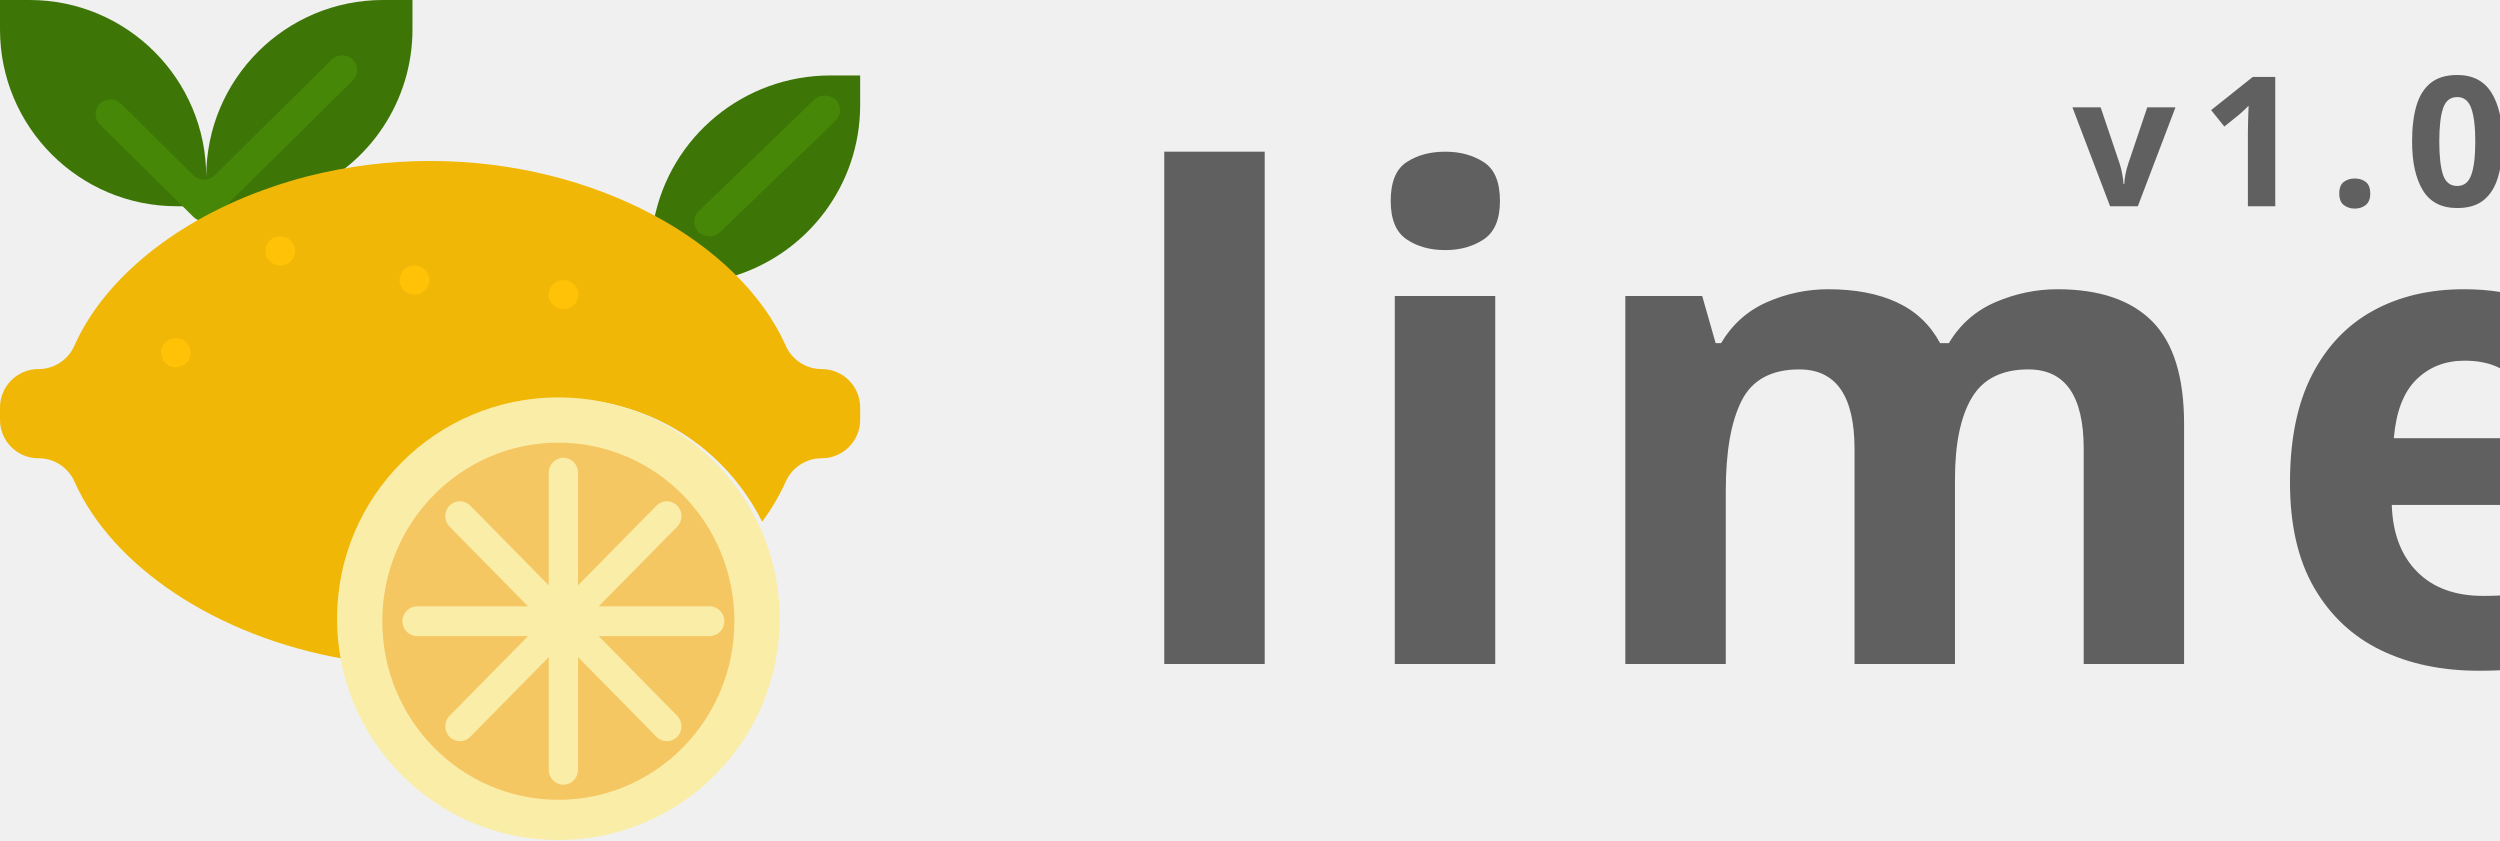
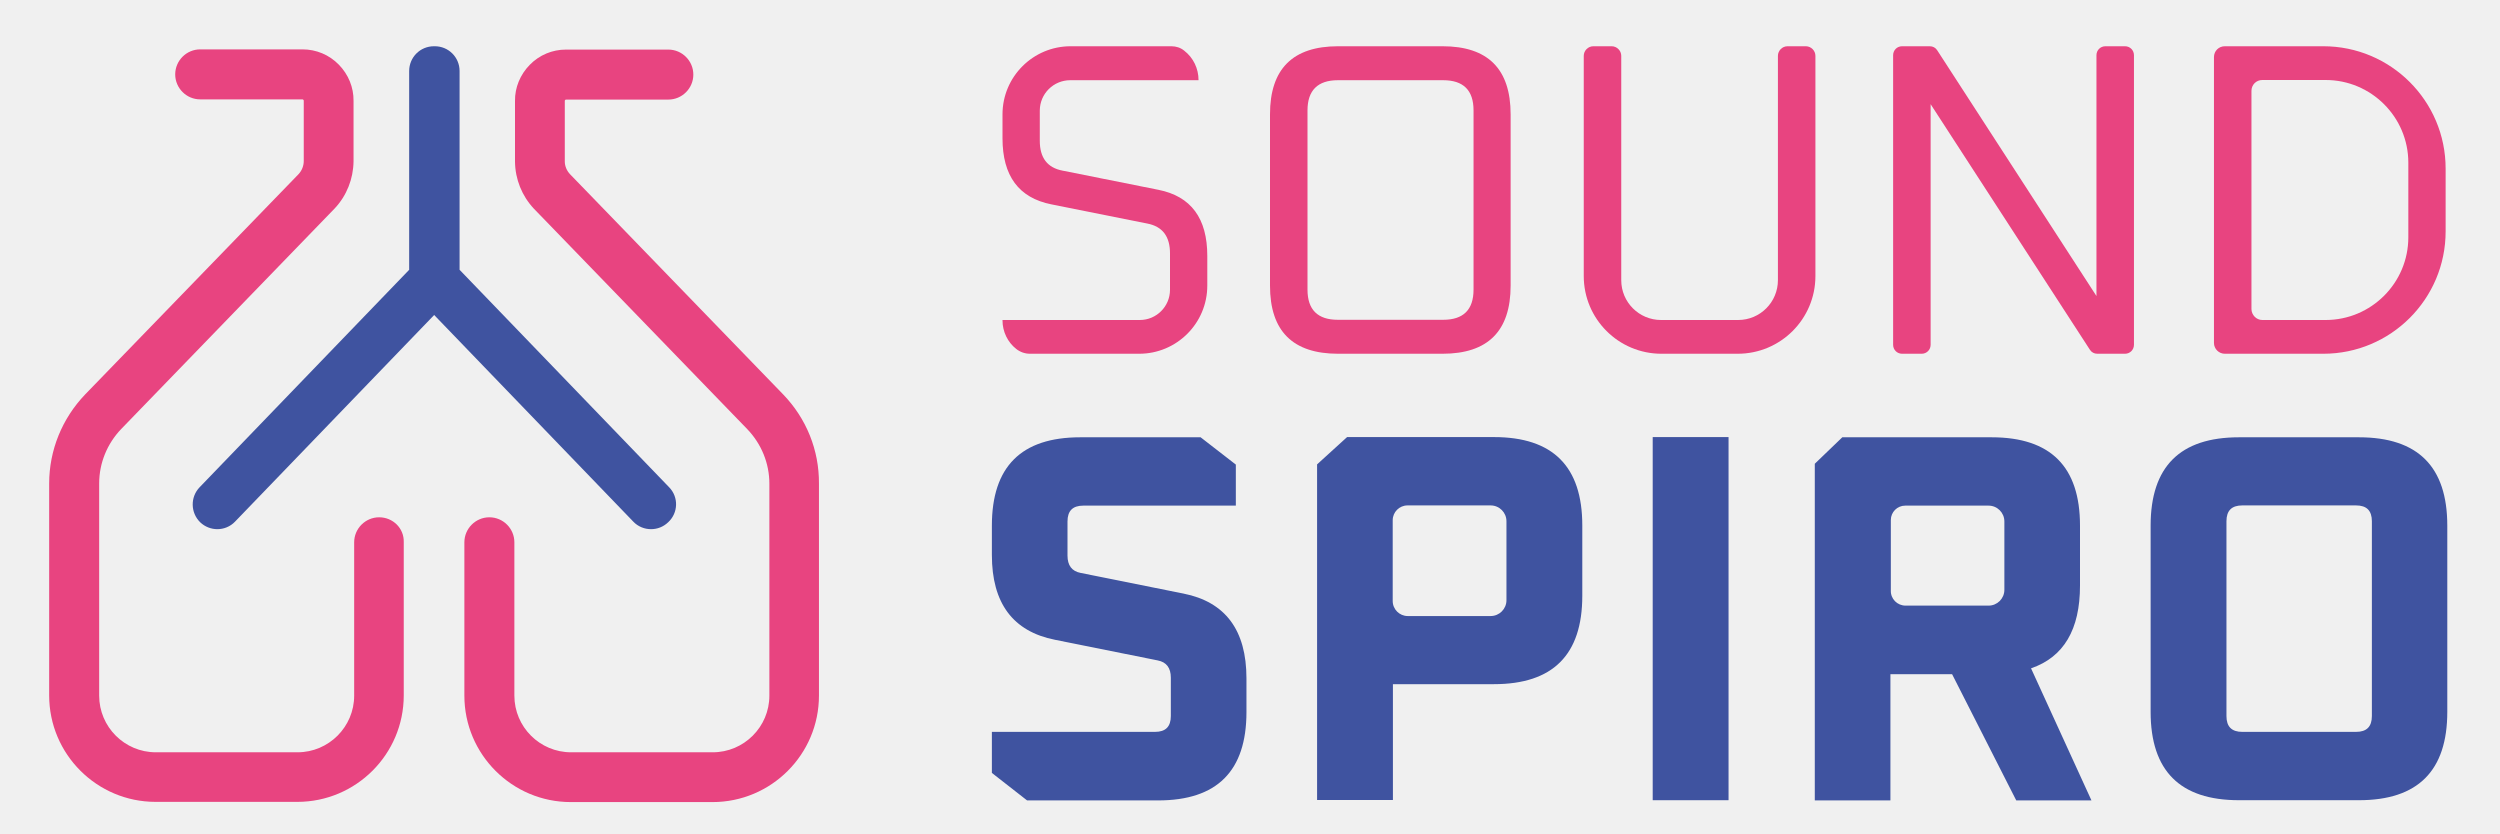
- <svg xmlns="http://www.w3.org/2000/svg" width="497" height="167" viewBox="0 0 497 167">
-   <g fill="none" fill-rule="evenodd">
-     <g fill-rule="nonzero">
-       <path fill="#3D7606" d="M76.143,0 C56.734,0 41,15.734 41,35.143 C41,15.734 25.266,0 5.857,0 L0,0 L0,5.857 C0,25.266 15.734,41 35.143,41 L46.857,41 C49.069,40.994 51.274,40.78 53.446,40.362 C55.789,39.559 58.17,38.821 60.631,38.192 C73.59,32.67 82.001,19.944 82,5.857 L82,0 L76.143,0 Z" />
-       <path fill="#468707" d="M40.565,44 C39.781,44 39.028,43.692 38.474,43.144 L19.866,24.755 C18.711,23.613 18.711,21.764 19.866,20.623 C21.021,19.481 22.892,19.481 24.048,20.623 L38.474,34.88 C39.629,36.021 41.5,36.021 42.655,34.88 L65.952,11.856 C67.108,10.715 68.979,10.715 70.134,11.856 C71.289,12.998 71.289,14.847 70.134,15.988 L42.655,43.144 C42.101,43.692 41.349,44 40.565,44 Z" />
-       <path fill="#3D7606" d="M145.504,55 C160.634,50.503 171.001,36.648 171,20.926 L171,15 L165.048,15 C147.94,15.006 133.242,27.092 130,43.818" />
-       <path fill="#468707" d="M138.886,42.012 L161.836,19.856 C163.018,18.715 164.932,18.715 166.114,19.856 C167.295,20.995 167.295,22.845 166.114,23.986 L143.164,46.144 C141.982,47.285 140.068,47.285 138.886,46.144 C137.705,45.003 137.705,43.153 138.886,42.012 Z" />
-       <path fill="#F0B706" d="M163.37,73.373 L163.219,73.373 C160.135,73.328 157.367,71.466 156.158,68.621 C147.057,48.307 118.547,32 85.5,32 C77.247,31.999 69.027,33.032 61.03,35.076 C58.552,35.711 56.15,36.456 53.797,37.267 C35.241,43.658 20.821,55.255 14.832,68.621 C13.626,71.463 10.862,73.326 7.781,73.373 L7.63,73.373 C3.416,73.373 0,76.797 0,81.021 L0,83.457 C0,87.68 3.416,91.104 7.63,91.104 L7.781,91.104 C10.87,91.143 13.646,93.006 14.857,95.856 C22.331,112.575 42.98,126.567 68.471,131 C64.792,109.375 77.461,88.311 98.256,81.477 C119.052,74.643 141.704,84.1 151.512,103.712 C153.333,101.265 154.891,98.633 156.158,95.856 C157.367,93.012 160.135,91.149 163.219,91.104 L163.37,91.104 C167.584,91.104 171,87.68 171,83.457 L171,81.021 C171,76.797 167.584,73.373 163.37,73.373 Z" />
-       <g fill="#FFC206" transform="translate(32 47)">
-         <path d="M2.964 20.222C4.601 20.222 5.929 21.516 5.929 23.111 5.929 24.706 4.601 26 2.964 26 1.327 26 0 24.706 0 23.111 0 21.516 1.327 20.222 2.964 20.222zM23.714 0C25.351 0 26.679 1.294 26.679 2.889 26.679 4.484 25.351 5.778 23.714 5.778 22.077 5.778 20.75 4.484 20.75 2.889 20.75 1.294 22.077 0 23.714 0zM50.393 5.778C52.03 5.778 53.357 7.071 53.357 8.667 53.357 10.262 52.03 11.556 50.393 11.556 48.756 11.556 47.429 10.262 47.429 8.667 47.429 7.071 48.756 5.778 50.393 5.778zM80.036 8.667C81.673 8.667 83 9.96 83 11.556 83 13.151 81.673 14.444 80.036 14.444 78.399 14.444 77.071 13.151 77.071 11.556 77.071 9.96 78.399 8.667 80.036 8.667z" />
-       </g>
-       <path fill="#F9EDA8" d="M155,123 C155,147.3 135.3,167 111,167 C86.7,167 67,147.3 67,123 C67,98.7 86.7,79 111,79 C135.3,79 155,98.7 155,123 Z" />
-       <path fill="#F5C763" d="M146,123.5 C146,143.106 130.33,159 111,159 C91.67,159 76,143.106 76,123.5 C76,103.894 91.67,88 111,88 C130.33,88 146,103.894 146,123.5 Z" />
-       <path fill="#F9EDA8" d="M141.091,120.545 L119.023,120.545 L134.626,104.698 C135.763,103.544 135.763,101.673 134.626,100.52 C133.491,99.366 131.649,99.366 130.513,100.52 L114.909,116.368 L114.909,93.955 C114.909,92.323 113.607,91 112,91 C110.393,91 109.091,92.323 109.091,93.955 L109.091,116.368 L93.487,100.52 C92.351,99.366 90.509,99.366 89.374,100.52 C88.237,101.673 88.237,103.544 89.374,104.698 L104.977,120.545 L82.909,120.545 C81.303,120.545 80,121.868 80,123.5 C80,125.132 81.303,126.455 82.909,126.455 L104.977,126.455 L89.374,142.302 C88.237,143.456 88.237,145.327 89.374,146.48 C90.509,147.634 92.351,147.634 93.487,146.48 L109.091,130.632 L109.091,153.045 C109.091,154.677 110.393,156 112,156 C113.607,156 114.909,154.677 114.909,153.045 L114.909,130.632 L130.513,146.48 C131.649,147.634 133.491,147.634 134.626,146.48 C135.763,145.327 135.763,143.456 134.626,142.302 L119.023,126.455 L141.091,126.455 C142.697,126.455 144,125.132 144,123.5 C144,121.868 142.697,120.545 141.091,120.545 Z" />
-     </g>
-     <text fill="#606060" font-family="STHeitiSC-Medium, Heiti SC" font-size="134" font-weight="bold" letter-spacing="4.963">
-       <tspan x="221" y="132">lime</tspan>
-     </text>
-     <text fill="#606060" font-family="STHeitiSC-Medium, Heiti SC" font-size="36" font-weight="bold" letter-spacing="4.963">
-       <tspan x="412" y="41">v1.0</tspan>
-     </text>
-   </g>
+ <svg xmlns="http://www.w3.org/2000/svg" version="1.1" id="Слой_1" x="0px" y="0px" viewBox="0 0 120 40" style="enable-background:new 0 0 120 40;" xml:space="preserve">
+   <style type="text/css">
+ 	.st0{fill:#D6E5FC;}
+ 	.st1{opacity:0.25;fill:#4F68B7;}
+ 	.st2{fill:#FFFFFF;}
+ 	.st3{fill:#CDD5EC;}
+ 	.st4{fill:#E8CFDD;}
+ 	.st5{opacity:0.25;}
+ 	.st6{fill:#4F68B7;}
+ 	.st7{fill:#E84480;}
+ 	.st8{fill:#3F53A0;}
+ 	.st9{fill:#D8D8D8;}
+ 	.st10{opacity:0.75;fill:#4F68B7;}
+ 	.st11{fill:#F97DB0;}
+ 	.st12{fill:#F995C2;}
+ 	.st13{opacity:0.4;fill:#FFFFFF;}
+ 	.st14{fill:#E2947F;}
+ 	.st15{fill:#60E8A6;}
+ 	.st16{fill:#2DCE89;}
+ 	.st17{fill:#9B9B9B;}
+ 	.st18{fill:#C6C6C6;}
+ 	.st19{fill:#DDDDDD;}
+ 	.st20{fill:#EDA696;}
+ 	.st21{fill:#F9BAB7;}
+ 	.st22{fill:#E08879;}
+ 	.st23{fill:#FCC1BE;}
+ 	.st24{fill:#F9B3AC;}
+ 	.st25{opacity:0.67;fill:#4F68B7;}
+ 	.st26{opacity:0.26;fill:#4F68B7;}
+ 	.st27{opacity:0.37;fill:#4F68B7;}
+ 	.st28{opacity:0.34;}
+ 	.st29{opacity:0.34;fill:#FFFFFF;}
+ 	.st30{opacity:0.44;}
+ 	.st31{opacity:0.47;fill:#4F68B7;}
+ 	.st32{opacity:0.61;fill:#FFFFFF;}
+ 	.st33{opacity:0.33;fill:#FFFFFF;}
+ 	.st34{display:none;}
+ 	.st35{display:inline;fill:#FFFFFF;}
+ 	.st36{display:inline;fill:#E84480;}
+ 	.st37{display:inline;fill:#3F53A0;}
+ 	.st38{opacity:0.29;fill:#E84480;}
+ </style>
+   <path class="st7" d="M48.12,15.38v-0.02h6.59c0.8,0,1.45-0.65,1.45-1.45v-1.75c0-0.81-0.36-1.29-1.09-1.43l-4.6-0.92  c-1.57-0.31-2.35-1.37-2.35-3.17V5.49c0-1.81,1.47-3.27,3.27-3.27h4.84c0.22,0,0.44,0.07,0.61,0.21v0c0.44,0.34,0.69,0.86,0.69,1.42  v0h-6.16c-0.8,0-1.46,0.65-1.46,1.46v1.45c0,0.81,0.36,1.29,1.09,1.43l4.6,0.92c1.57,0.31,2.35,1.37,2.35,3.17v1.43  c0,1.81-1.47,3.27-3.27,3.27h-5.24c-0.24,0-0.47-0.08-0.66-0.23l0,0C48.37,16.43,48.12,15.92,48.12,15.38z" />
+   <path class="st7" d="M60.96,13.71V5.49c0-2.18,1.09-3.27,3.27-3.27h5.01c2.18,0,3.27,1.09,3.27,3.27v8.22  c0,2.18-1.09,3.27-3.27,3.27h-5.01C62.05,16.98,60.96,15.89,60.96,13.71z M62.76,13.9c0,0.97,0.49,1.45,1.46,1.45h5.05  c0.97,0,1.46-0.48,1.46-1.45V5.3c0-0.97-0.49-1.45-1.46-1.45h-5.05c-0.97,0-1.46,0.49-1.46,1.45V13.9z" />
+   <path class="st7" d="M76.02,13.25V2.68c0-0.25,0.21-0.46,0.46-0.46h0.88c0.25,0,0.46,0.21,0.46,0.46v10.77  c0,1.06,0.86,1.91,1.91,1.91h3.7c1.06,0,1.91-0.86,1.91-1.91V2.68c0-0.25,0.21-0.46,0.46-0.46h0.88c0.25,0,0.46,0.21,0.46,0.46  v10.57c0,2.06-1.67,3.73-3.73,3.73h-3.66C77.69,16.98,76.02,15.31,76.02,13.25z" />
+   <path class="st7" d="M90.87,16.55V2.65c0-0.24,0.19-0.43,0.43-0.43h1.33c0.15,0,0.28,0.07,0.36,0.2l7.64,11.79V2.65  c0-0.24,0.19-0.43,0.43-0.43h0.94c0.24,0,0.43,0.19,0.43,0.43v13.9c0,0.24-0.19,0.43-0.43,0.43h-1.33c-0.15,0-0.28-0.07-0.36-0.2  L92.67,5v11.55c0,0.24-0.19,0.43-0.43,0.43H91.3C91.06,16.98,90.87,16.79,90.87,16.55z" />
+   <path class="st7" d="M106.27,16.46V2.74c0-0.29,0.23-0.52,0.52-0.52h4.73c3.24,0,5.87,2.63,5.87,5.87v3.02  c0,3.24-2.63,5.87-5.87,5.87h-4.73C106.51,16.98,106.27,16.75,106.27,16.46z M108.59,15.36h3.04c2.19,0,3.97-1.78,3.97-3.97V7.81  c0-2.19-1.78-3.97-3.97-3.97h-3.04c-0.29,0-0.52,0.23-0.52,0.52v10.47C108.07,15.12,108.31,15.36,108.59,15.36z" />
+   <path class="st8" d="M47.61,37.1v-1.97h7.83c0.51,0,0.76-0.25,0.76-0.76v-1.84c0-0.47-0.21-0.75-0.63-0.83l-4.93-0.99  c-2.02-0.4-3.03-1.76-3.03-4.07v-1.41c0-2.83,1.41-4.24,4.24-4.24h5.78l1.69,1.31v1.97H52c-0.51,0-0.76,0.25-0.76,0.76v1.64  c0,0.47,0.21,0.75,0.63,0.83l4.93,0.99c2.02,0.4,3.03,1.76,3.03,4.07v1.62c0,2.83-1.41,4.24-4.24,4.24H49.3L47.61,37.1z" />
+   <path class="st8" d="M63.22,38.41V22.29l1.44-1.31h7.05c2.83,0,4.24,1.41,4.24,4.24v3.38c0,2.83-1.41,4.24-4.24,4.24h-4.85v5.56  H63.22z M67.57,29.57h3.98c0.42,0,0.76-0.34,0.76-0.76v-3.79c0-0.42-0.34-0.76-0.76-0.76h-3.99c-0.39,0-0.71,0.32-0.71,0.71v3.88  C66.85,29.25,67.18,29.57,67.57,29.57z" />
+   <path class="st8" d="M79.33,38.41V20.98h3.64v17.43H79.33z" />
+   <path class="st8" d="M87.11,38.41V22.26l1.32-1.27h7.17c2.83,0,4.24,1.41,4.24,4.24v2.88c0,2.11-0.78,3.43-2.35,3.97l2.9,6.34h-3.61  l-3.08-6.06h-2.96v6.06H87.11z M91.47,29.07h3.98c0.42,0,0.76-0.34,0.76-0.76v-3.28c0-0.42-0.34-0.76-0.76-0.76h-4  c-0.38,0-0.69,0.31-0.69,0.69v3.39C90.75,28.75,91.07,29.07,91.47,29.07z" />
+   <path class="st8" d="M103.23,34.17v-8.94c0-2.83,1.41-4.24,4.24-4.24h5.76c2.83,0,4.24,1.41,4.24,4.24v8.94  c0,2.83-1.41,4.24-4.24,4.24h-5.76C104.64,38.41,103.23,37,103.23,34.17z M106.87,34.37c0,0.51,0.25,0.76,0.76,0.76h5.46  c0.51,0,0.76-0.25,0.76-0.76v-9.35c0-0.51-0.25-0.76-0.76-0.76h-5.46c-0.51,0-0.76,0.25-0.76,0.76V34.37z" />
+   <path class="st7" d="M37.59,18.93L27.36,8.36c-0.16-0.17-0.25-0.39-0.25-0.61l0-2.91c0-0.01,0-0.02,0.02-0.04  c0.02-0.02,0.03-0.02,0.04-0.02h4.91c0.66,0,1.2-0.54,1.2-1.2s-0.54-1.2-1.2-1.2h-4.91c-0.66,0-1.28,0.26-1.74,0.73  c-0.46,0.47-0.72,1.09-0.71,1.74l0,2.91c0.01,0.84,0.33,1.64,0.9,2.25l10.25,10.59c0.68,0.71,1.06,1.64,1.06,2.62v10.17  c0,1.5-1.22,2.72-2.72,2.72h-6.8c-1.5,0-2.72-1.22-2.72-2.72v-7.36c0-0.66-0.54-1.2-1.2-1.2c-0.66,0-1.2,0.54-1.2,1.2v7.36  c0,2.82,2.29,5.11,5.11,5.11h6.8c2.82,0,5.11-2.29,5.11-5.11V23.21C39.32,21.61,38.71,20.09,37.59,18.93z" />
+   <path class="st7" d="M18.2,24.83c-0.66,0-1.2,0.54-1.2,1.2v7.36c0,1.5-1.22,2.72-2.72,2.72h-6.8c-1.5,0-2.72-1.22-2.72-2.72V23.21  c0-0.98,0.38-1.91,1.06-2.62l10.24-10.58L16.07,10c0.57-0.61,0.89-1.41,0.9-2.26l0-2.89c0.01-0.66-0.25-1.28-0.71-1.75  c-0.46-0.47-1.08-0.73-1.74-0.73H9.61c-0.66,0-1.2,0.54-1.2,1.2s0.54,1.2,1.2,1.2h4.91c0.01,0,0.02,0,0.04,0.02  c0.02,0.02,0.02,0.03,0.02,0.05l0,2.89c0,0.23-0.09,0.46-0.25,0.63L4.09,18.93c-1.11,1.16-1.73,2.68-1.73,4.28v10.17  c0,2.82,2.29,5.11,5.11,5.11h6.8c2.82,0,5.11-2.29,5.11-5.11v-7.36C19.4,25.36,18.86,24.83,18.2,24.83z" />
+   <path class="st8" d="M32.12,23.39L22.06,12.95V3.41c0-0.66-0.53-1.19-1.19-1.19c-0.01,0-0.01,0-0.02,0c-0.01,0-0.01,0-0.02,0  c-0.66,0-1.19,0.53-1.19,1.19v9.54L9.58,23.39c-0.45,0.47-0.44,1.22,0.03,1.68c0.23,0.22,0.53,0.33,0.82,0.33  c0.31,0,0.62-0.12,0.85-0.36l9.56-9.92l9.56,9.92c0.23,0.24,0.54,0.36,0.85,0.36c0.3,0,0.59-0.11,0.82-0.33  C32.56,24.62,32.58,23.86,32.12,23.39z" />
</svg>
